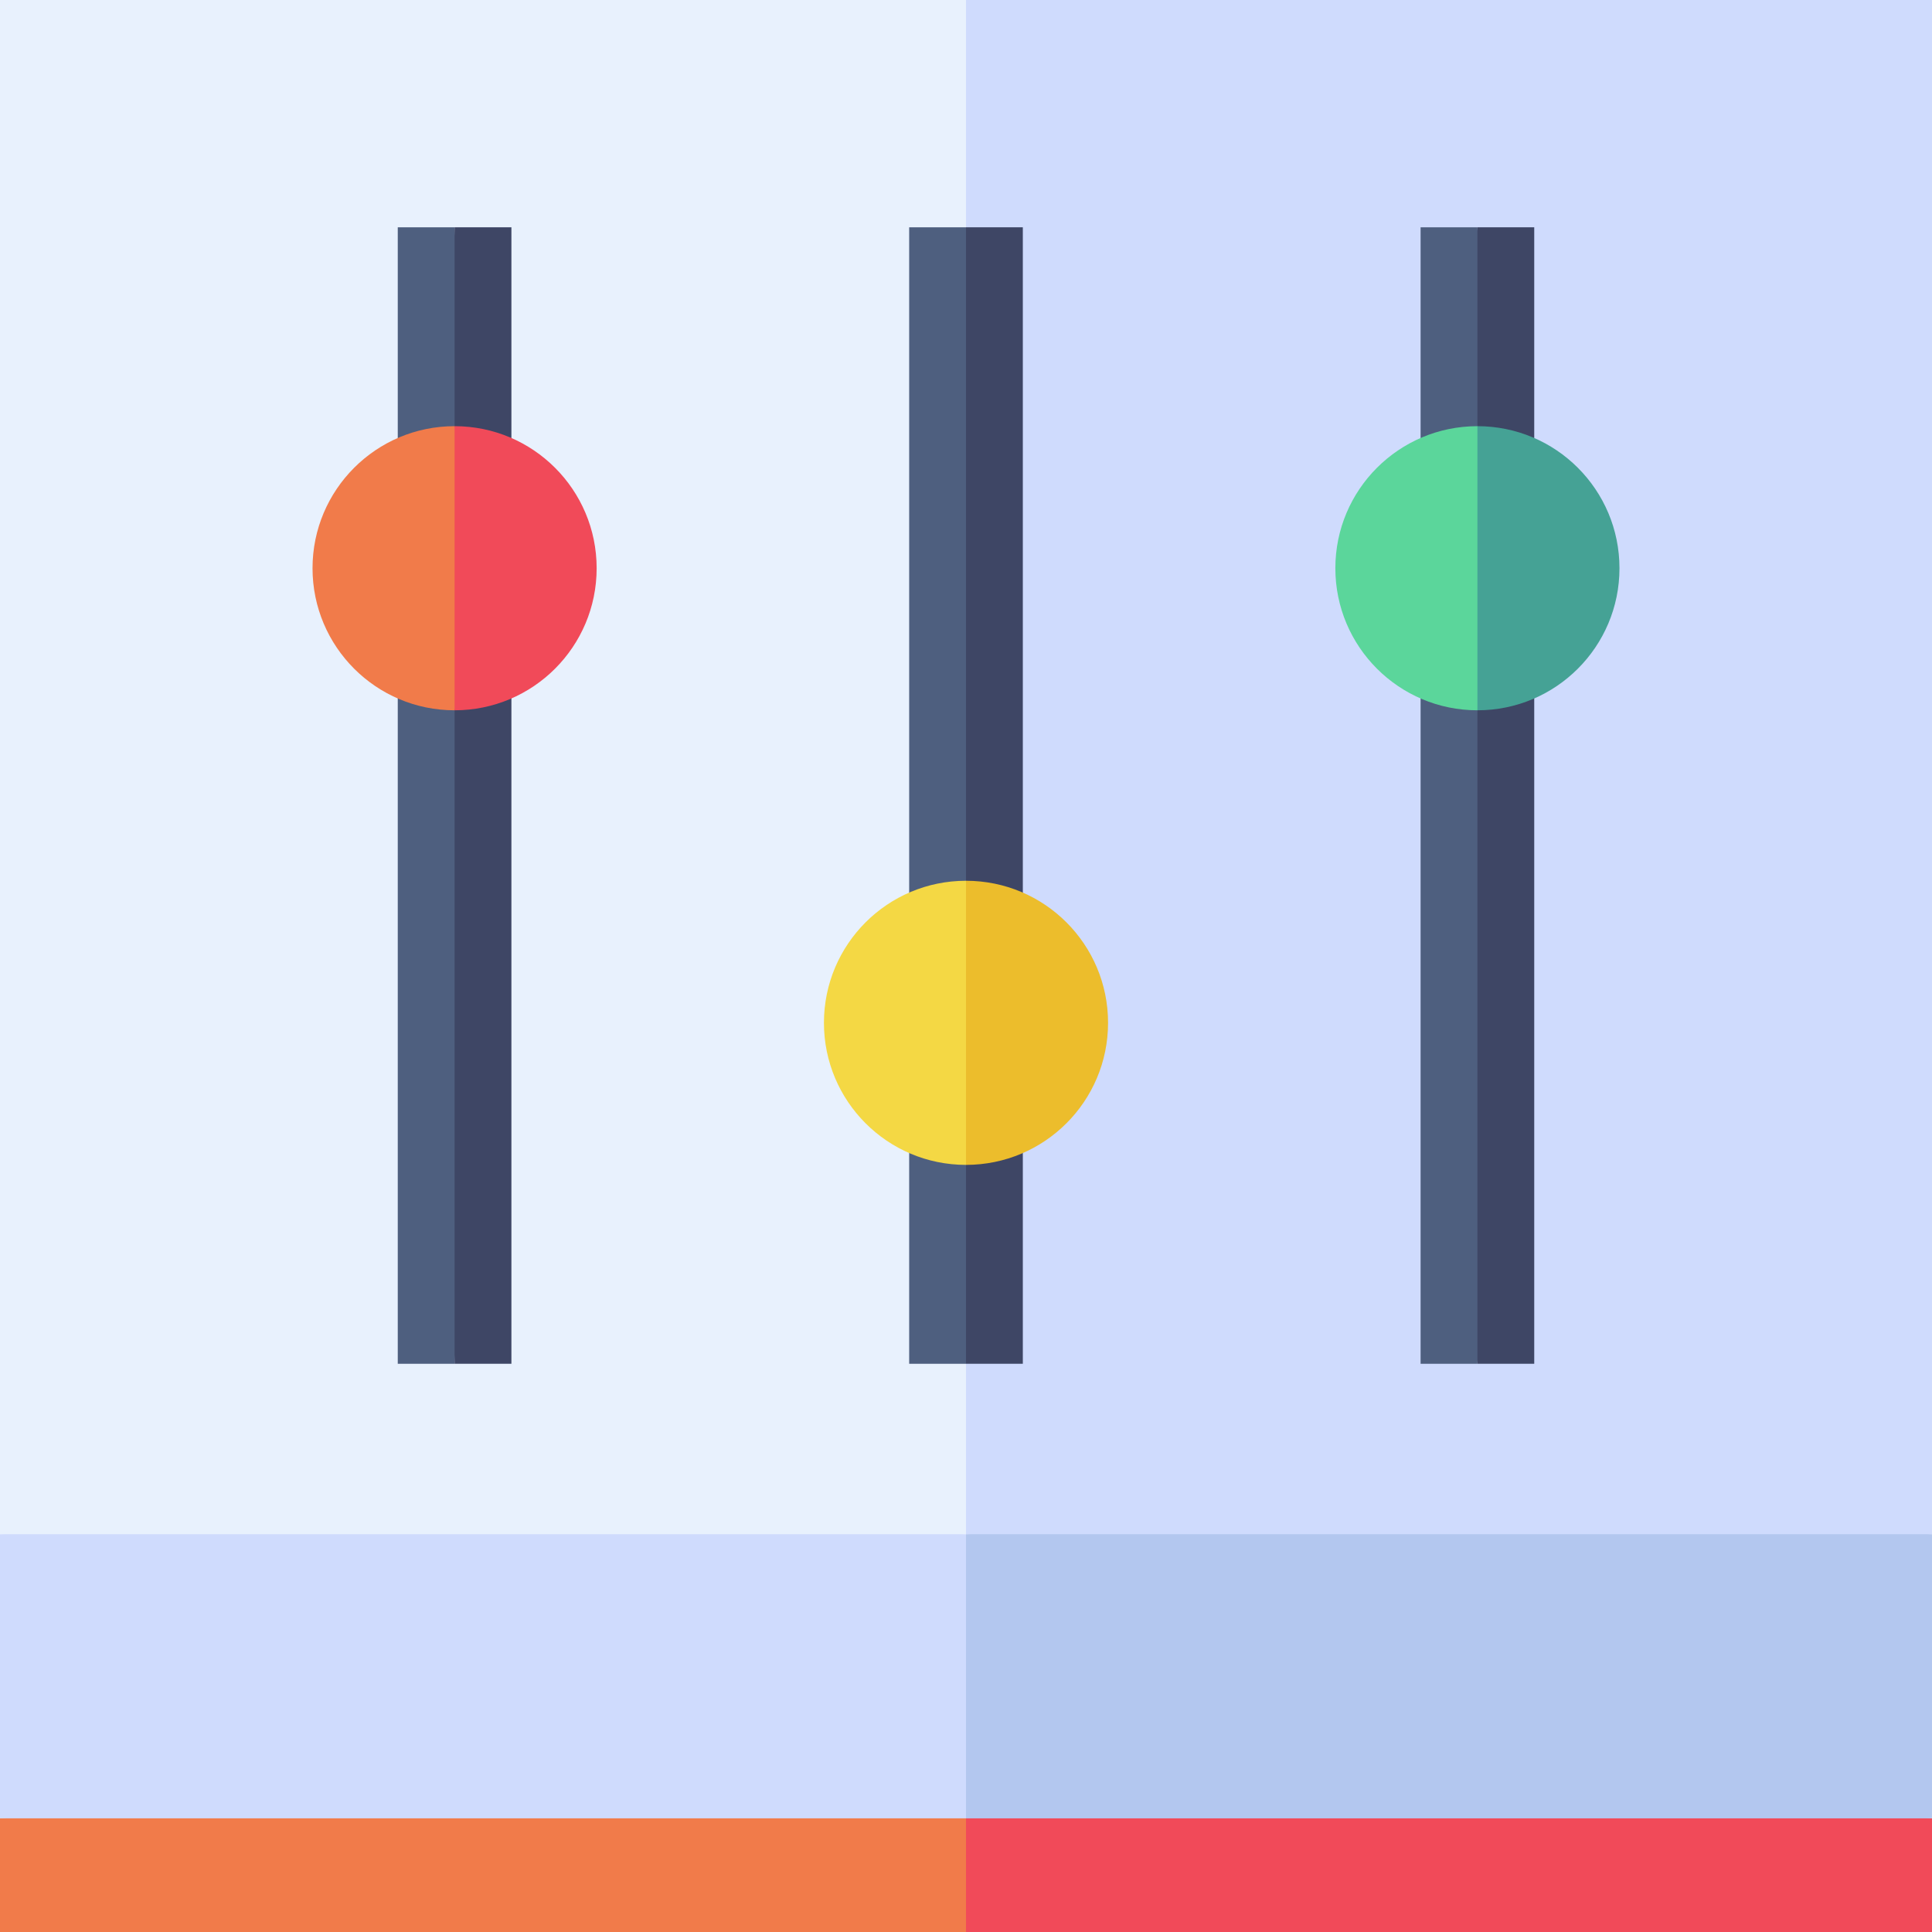
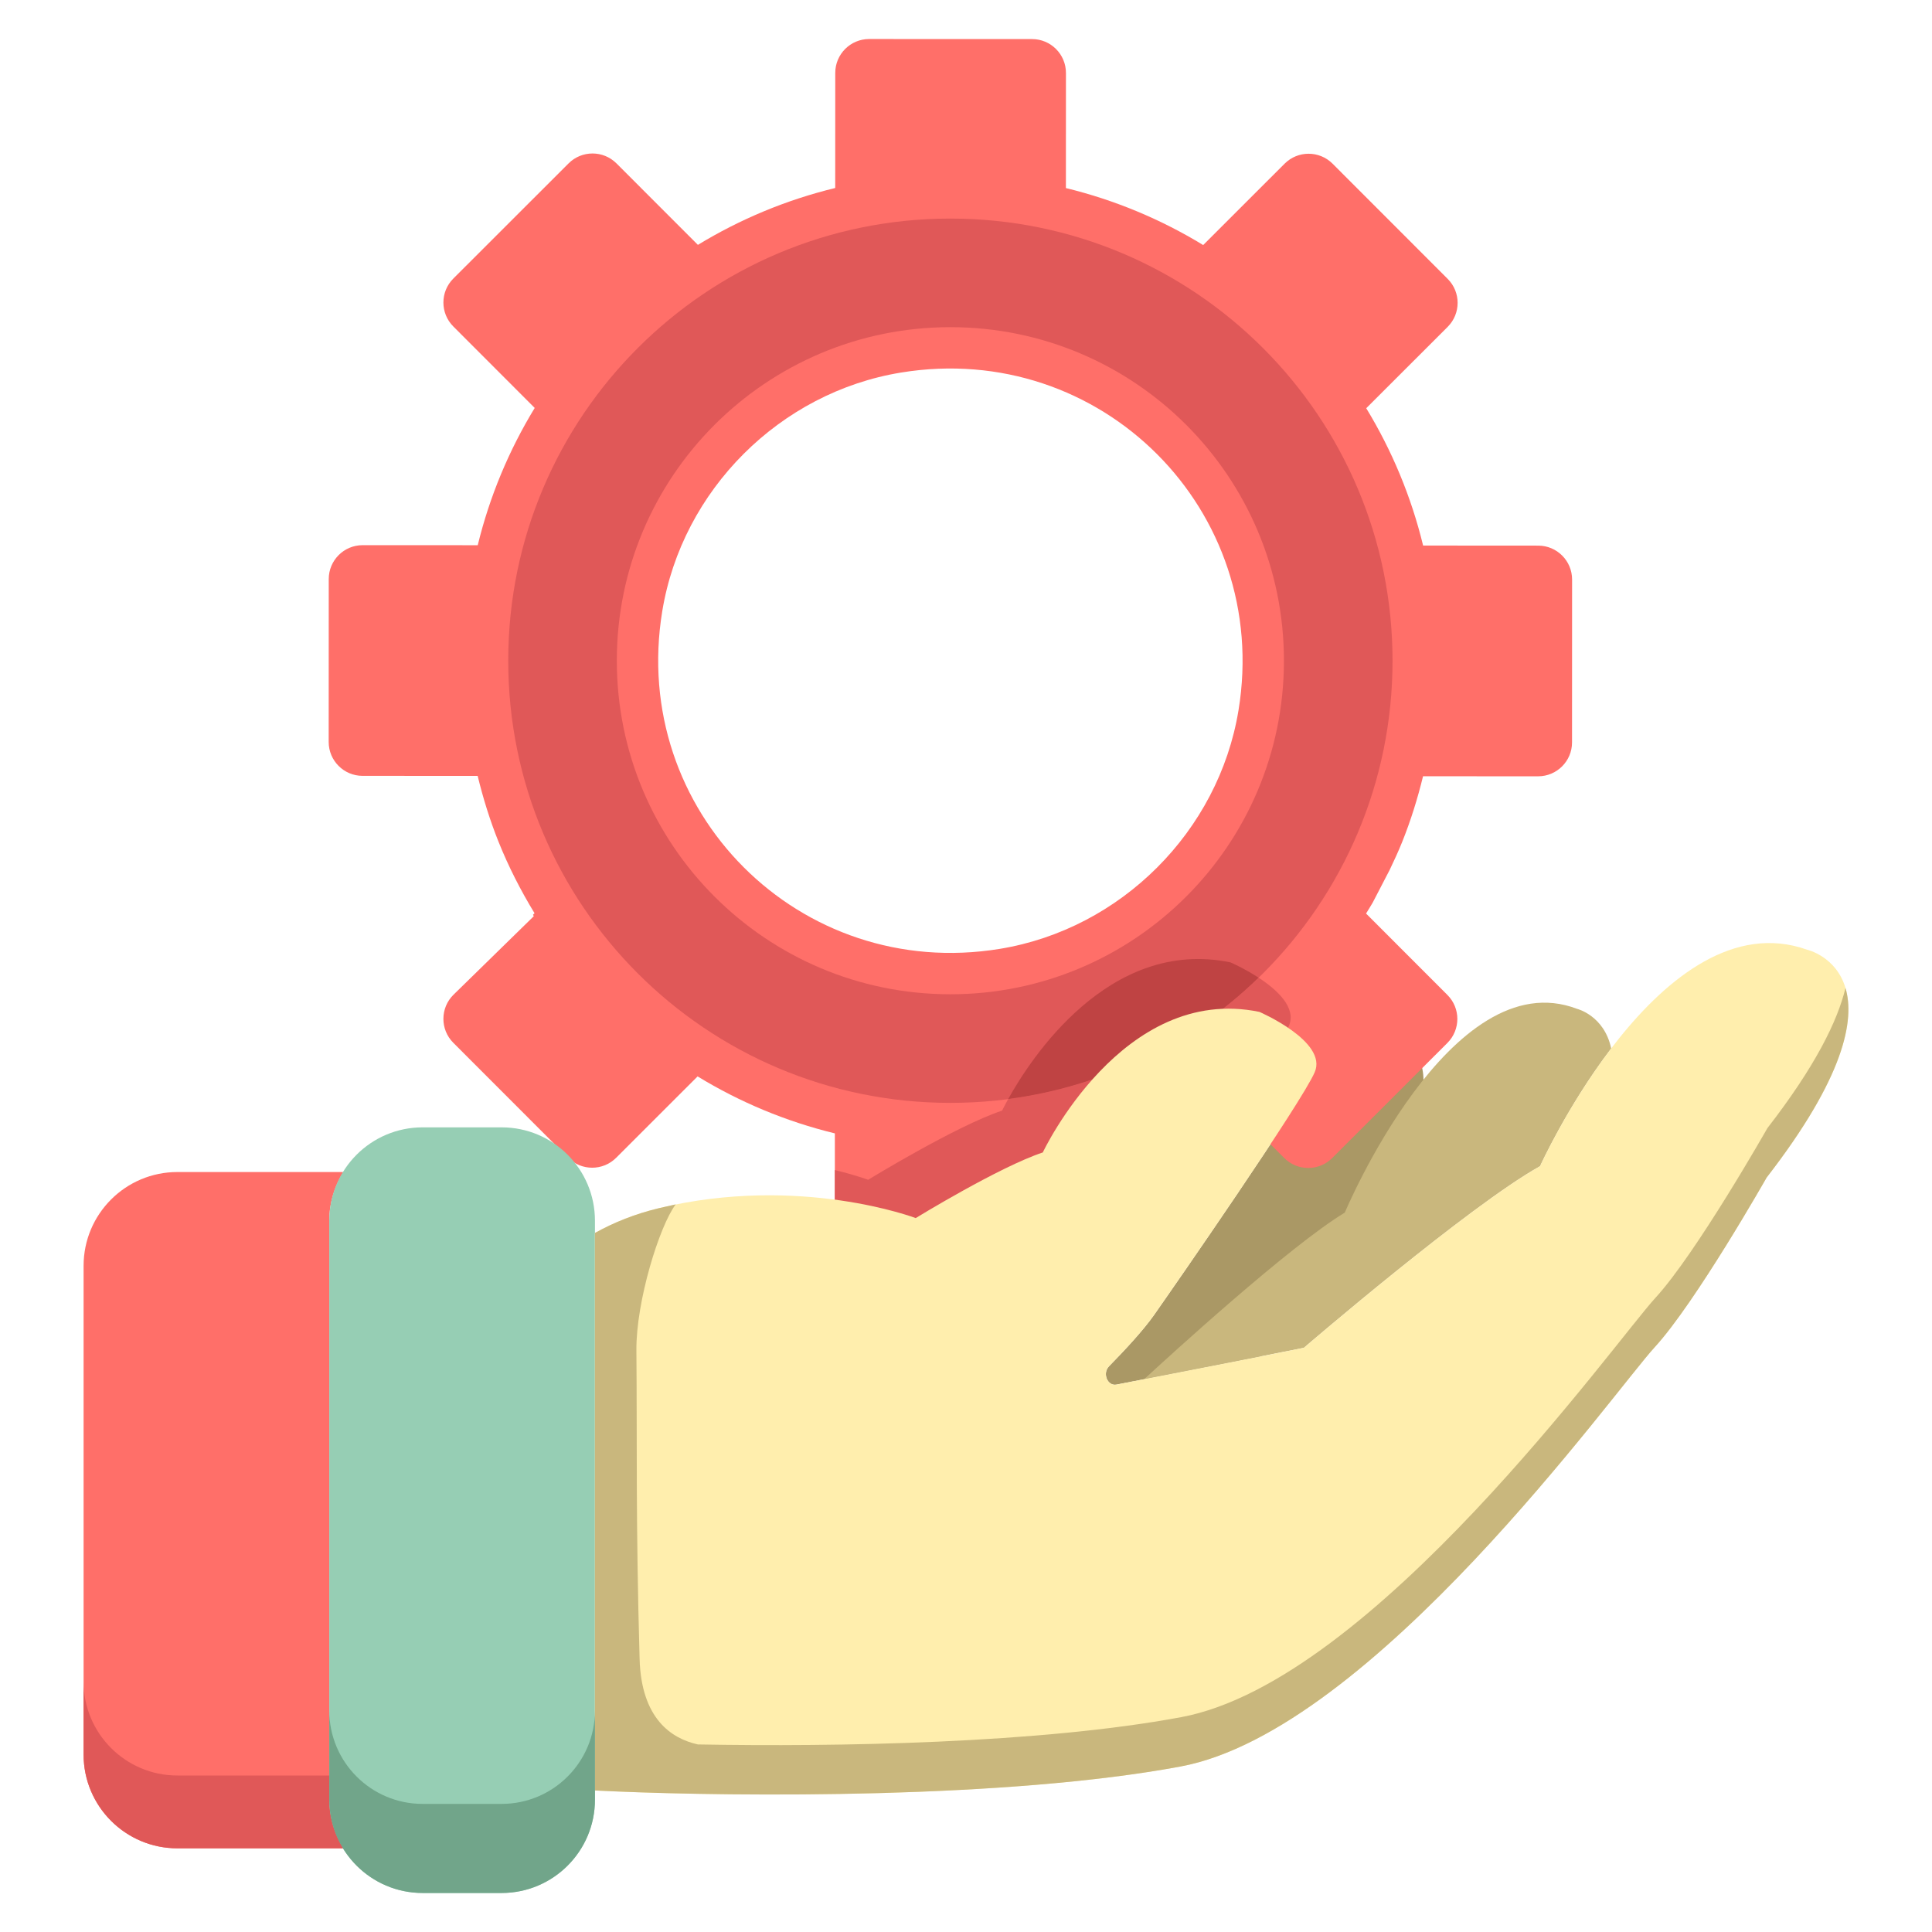
- <svg xmlns="http://www.w3.org/2000/svg" id="Capa_1" enable-background="new 0 0 510 510" height="512" viewBox="0 0 510 510" width="512">
+ <svg xmlns="http://www.w3.org/2000/svg" id="Layer_1" height="512" viewBox="0 0 128 128" width="512">
  <g>
-     <path d="m0 480v30h255l15-15-13.547-21.272-128.953-8.728z" fill="#f17b4a" />
-     <path d="m510 480-127.5-15-127.5 15v30h255c0-10.492 0-19.508 0-30z" fill="#f14a59" />
-     <path d="m0 0v405l127.5 15 127.5-15 15-202.5-15-202.5c-7.193 0-247.807 0-255 0z" fill="#e8f1fd" />
-     <path d="m510 0c-7.193 0-247.807 0-255 0v405l127.5 15 127.5-15c0-11.419 0-393.581 0-405z" fill="#cfdbfd" />
-     <path d="m105 60v300h15l10-150-10-150z" fill="#4e5f7f" />
-     <path d="m135 60h-15v300h15z" fill="#3e4665" />
-     <path d="m240 60v300h15l7.5-150-7.5-150z" fill="#4e5f7f" />
-     <path d="m270 60h-15v300h15z" fill="#3e4665" />
-     <path d="m375 360h15l7.5-150-7.5-150h-15z" fill="#4e5f7f" />
-     <path d="m390 360h15v-300h-15z" fill="#3e4665" />
-     <path d="m0 405v75h255l15-37.5-15-37.5c-7.193 0-247.807 0-255 0z" fill="#cfdbfd" />
-     <path d="m510 405c-7.193 0-247.807 0-255 0v75h255c0-20.194 0-63.236 0-75z" fill="#b3c7ef" />
-     <path d="m217.5 270c0 20.71 16.789 37.5 37.5 37.5l15-37.5-15-37.5c-20.71 0-37.5 16.789-37.5 37.5z" fill="#f4d844" />
-     <path d="m292.5 270c0-20.71-16.789-37.5-37.5-37.5v75c20.71 0 37.5-16.789 37.5-37.5z" fill="#ecbd2c" />
-     <path d="m82.5 150c0 20.71 16.789 37.5 37.5 37.5l15-37.5-15-37.5c-20.71 0-37.5 16.789-37.5 37.5z" fill="#f17b4a" />
-     <path d="m120 112.5v75c20.71 0 37.5-16.789 37.5-37.5 0-20.71-16.789-37.5-37.5-37.5z" fill="#f14a59" />
-     <path d="m352.5 150c0 20.71 16.789 37.5 37.5 37.5l15-37.5-15-37.5c-20.71 0-37.5 16.789-37.5 37.5z" fill="#5bd69b" />
-     <path d="m390 112.5v75c20.71 0 37.5-16.789 37.5-37.5 0-20.71-16.789-37.5-37.5-37.5z" fill="#45a295" />
+     <g>
+       <g>
+         <g>
+           <path d="m21.815 119.23v-38.355c0-1.186.351-2.284.93-3.225h-10.992c-3.432 0-6.215 2.782-6.215 6.215v32.376c0 3.432 2.782 6.215 6.215 6.215h10.992c-.579-.943-.93-2.04-.93-3.226z" fill="#ff6f69" />
+         </g>
+       </g>
+     </g>
+     <g>
+       <g>
+         <g>
+           <path d="m87.104 71.036c-.878 2.036-9.276 14.139-10.647 16.088-.72 1.024-1.964 2.359-2.983 3.396-.454.462-.101 1.329.495 1.213 2.417-.469 6.41-1.245 9.552-1.866.455-.566.808-.997 1.034-1.244 2.06-2.243 5.636-8.543 5.636-8.543 7.875-10.164 2.039-11.479 2.039-11.479-1.938-.69-3.79-.248-5.467.767.395.522.589 1.091.341 1.668z" fill="#aa9865" />
+         </g>
+       </g>
+     </g>
+     <g>
+       <g>
+         <g>
+           <path d="m86.386 89.296s10.967-9.426 15.647-12.033c0 0 1.799-3.973 4.713-7.799-.462-2.187-2.264-2.626-2.264-2.626-8.38-3.204-15.386 13.5-15.386 13.5-3.648 2.202-11.671 9.542-13.296 11.04 3.373-.656 8.05-1.569 10.586-2.082z" fill="#c9b77d" />
+         </g>
+       </g>
+     </g>
+     <g>
+       <g>
+         <g>
+           <g>
+             <g>
+               <g>
+                 <g>
+                   <g>
+                     <path d="m94.285 36.144c-.791-3.257-2.073-6.312-3.768-9.098l2.371-2.369 3.025-3.023c.877-.877.878-2.299.001-3.176l-1.977-1.979-5.651-5.655c-.877-.877-2.299-.878-3.176-.001l-5.396 5.392c-2.785-1.698-5.839-2.982-9.095-3.775l.003-7.625c0-1.24-1.005-2.246-2.245-2.246l-10.793-.004c-1.24 0-2.246 1.005-2.246 2.245l-.003 7.625c-3.256.791-6.312 2.072-9.098 3.768l-5.392-5.396c-.877-.877-2.299-.878-3.176-.001l-5.655 5.651-1.979 1.977c-.877.877-.878 2.298-.001 3.176l3.023 3.026 2.369 2.371c-1.697 2.785-2.981 5.839-3.775 9.095l-7.625-.003c-1.24 0-2.246 1.005-2.246 2.245l-.004 10.792c0 1.24 1.005 2.246 2.245 2.246l7.625.003c.363 1.494.817 2.951 1.379 4.355.664 1.656 1.471 3.235 2.389 4.743l-.099.1.049.098-3.329 3.256-1.983 1.939c-.894.874-.902 2.309-.018 3.193l7.611 7.617c.877.877 2.299.878 3.176.001l5.396-5.392c2.785 1.698 5.84 2.982 9.095 3.775l-.003 7.624c0 1.24 1.005 2.246 2.245 2.246l10.792.004c1.24 0 2.246-1.005 2.246-2.245l.003-7.624c3.256-.791 6.312-2.073 9.098-3.768l5.392 5.396c.877.877 2.299.878 3.176.001l7.634-7.628c.877-.877.878-2.299.001-3.176l-1.977-1.979-3.414-3.417c.146-.24.298-.477.439-.722l1.13-2.178c.289-.606.572-1.215.823-1.841.564-1.404 1.019-2.86 1.383-4.354l7.625.003c1.24 0 2.246-1.005 2.246-2.245l.004-10.792c0-1.24-1.005-2.246-2.245-2.246zm-28.048 26.721c-13.25 2.168-24.538-9.128-22.36-22.377 1.319-8.023 7.792-14.492 15.816-15.805 13.25-2.169 24.539 9.128 22.361 22.378-1.32 8.022-7.794 14.491-15.817 15.804z" fill="#ff6f69" />
+                   </g>
+                 </g>
+               </g>
+             </g>
+           </g>
+         </g>
+         <g>
+           <g>
+             <g>
+               <g>
+                 <g>
+                   <g>
+                     <path d="m62.976 14.481c-16.178-.006-29.298 13.104-29.304 29.283s13.104 29.298 29.283 29.304c16.178.006 29.298-13.104 29.304-29.283.005-16.178-13.105-29.298-29.283-29.304zm-.019 51.392c-12.205-.004-22.095-9.902-22.091-22.107s9.902-22.095 22.107-22.09c12.205.004 22.095 9.902 22.091 22.106-.005 12.205-9.902 22.095-22.107 22.091z" fill="#e05858" />
+                   </g>
+                 </g>
+               </g>
+             </g>
+           </g>
+         </g>
+       </g>
+       <g>
+         <g>
+           <g>
+             <g>
+               <path d="m57.554 84.959 10.792.004c1.24.001 2.246-1.005 2.246-2.245l.003-7.624c3.256-.791 6.312-2.073 9.098-3.769l2.238 2.239c1.714-2.588 3.121-4.804 3.46-5.59.523-1.213-.778-2.399-2.01-3.203-4.413 4.291-10.171 7.2-16.584 8.038-.267.481-.403.771-.403.771-3.042 1.007-8.878 4.584-8.878 4.584s-.802-.303-2.205-.645l-.002 5.193c0 1.241 1.005 2.247 2.245 2.247z" fill="#e05858" />
+             </g>
+           </g>
+         </g>
+         <g>
+           <g>
+             <g>
+               <path d="m66.798 72.81c6.412-.838 12.171-3.747 16.584-8.038-.948-.619-1.855-1.01-1.855-1.01-8.079-1.671-13.294 6.46-14.729 9.048z" fill="#bf4343" />
+             </g>
+           </g>
+         </g>
+       </g>
+     </g>
+     <g>
+       <g>
+         <g>
+           <path d="m33.232 125.415h-5.232c-3.416 0-6.185-2.769-6.185-6.185v-38.355c0-3.416 2.769-6.185 6.185-6.185h5.232c3.416 0 6.185 2.769 6.185 6.185v38.355c0 3.416-2.769 6.185-6.185 6.185z" fill="#96ceb4" />
+         </g>
+       </g>
+     </g>
+     <g>
+       <g>
+         <g>
+           <path d="m119.724 62.92c-9.649-3.436-17.691 14.343-17.691 14.343-4.681 2.607-15.647 12.033-15.647 12.033-3.039.615-9.16 1.806-12.417 2.437-.597.116-.949-.751-.495-1.213 1.019-1.037 2.263-2.372 2.983-3.396 1.371-1.949 9.769-14.052 10.647-16.088.878-2.035-3.665-3.996-3.665-3.996-9.084-1.878-14.351 9.313-14.351 9.313-2.885.955-8.42 4.348-8.42 4.348s-7.659-2.906-17.022-.654c-1.576.379-2.979.943-4.229 1.639v36.935c7.619.392 26.654.679 38.802-1.588 12.707-2.371 28.704-24.832 31.413-27.782s7.412-11.236 7.412-11.236c10.356-13.365 2.68-15.095 2.68-15.095z" fill="#ffeead" />
+         </g>
+       </g>
+     </g>
+     <g>
+       <g>
+         <g>
+           <path d="m122.268 65.457c-.527 2.195-2.003 5.194-5.176 9.289 0 0-4.703 8.285-7.412 11.235s-18.706 25.411-31.413 27.783c-9.378 1.75-22.861 1.977-32.03 1.81-1.744-.386-3.75-1.696-3.862-5.668-.258-9.22-.159-14.123-.212-20.446-.027-3.229 1.52-8.226 2.604-9.667-.373.083-.744.164-1.122.255-1.576.379-2.979.943-4.229 1.639v36.935c.144.008.284.015.437.023.1.004.209.009.312.014.165.008.326.015.5.023 8.293.356 26.027.504 37.554-1.647 12.707-2.371 28.703-24.832 31.413-27.783 2.709-2.95 7.412-11.235 7.412-11.235 5.176-6.683 5.847-10.456 5.224-12.56z" fill="#c9b77d" />
+         </g>
+       </g>
+     </g>
+     <g>
+       <g>
+         <g>
+           <path d="m21.815 119.23v-1.598h-10.062c-3.432 0-6.215-2.782-6.215-6.215v4.823c0 3.432 2.782 6.215 6.215 6.215h10.992c-.579-.942-.93-2.039-.93-3.225z" fill="#e05858" />
+         </g>
+       </g>
+     </g>
+     <g>
+       <g>
+         <g>
+           <path d="m33.232 119.513h-5.232c-3.416 0-6.185-2.769-6.185-6.185v5.902c0 3.416 2.769 6.185 6.185 6.185h5.232c3.416 0 6.185-2.769 6.185-6.185v-5.902c0 3.416-2.769 6.185-6.185 6.185z" fill="#71a58a" />
+         </g>
+       </g>
+     </g>
  </g>
</svg>
